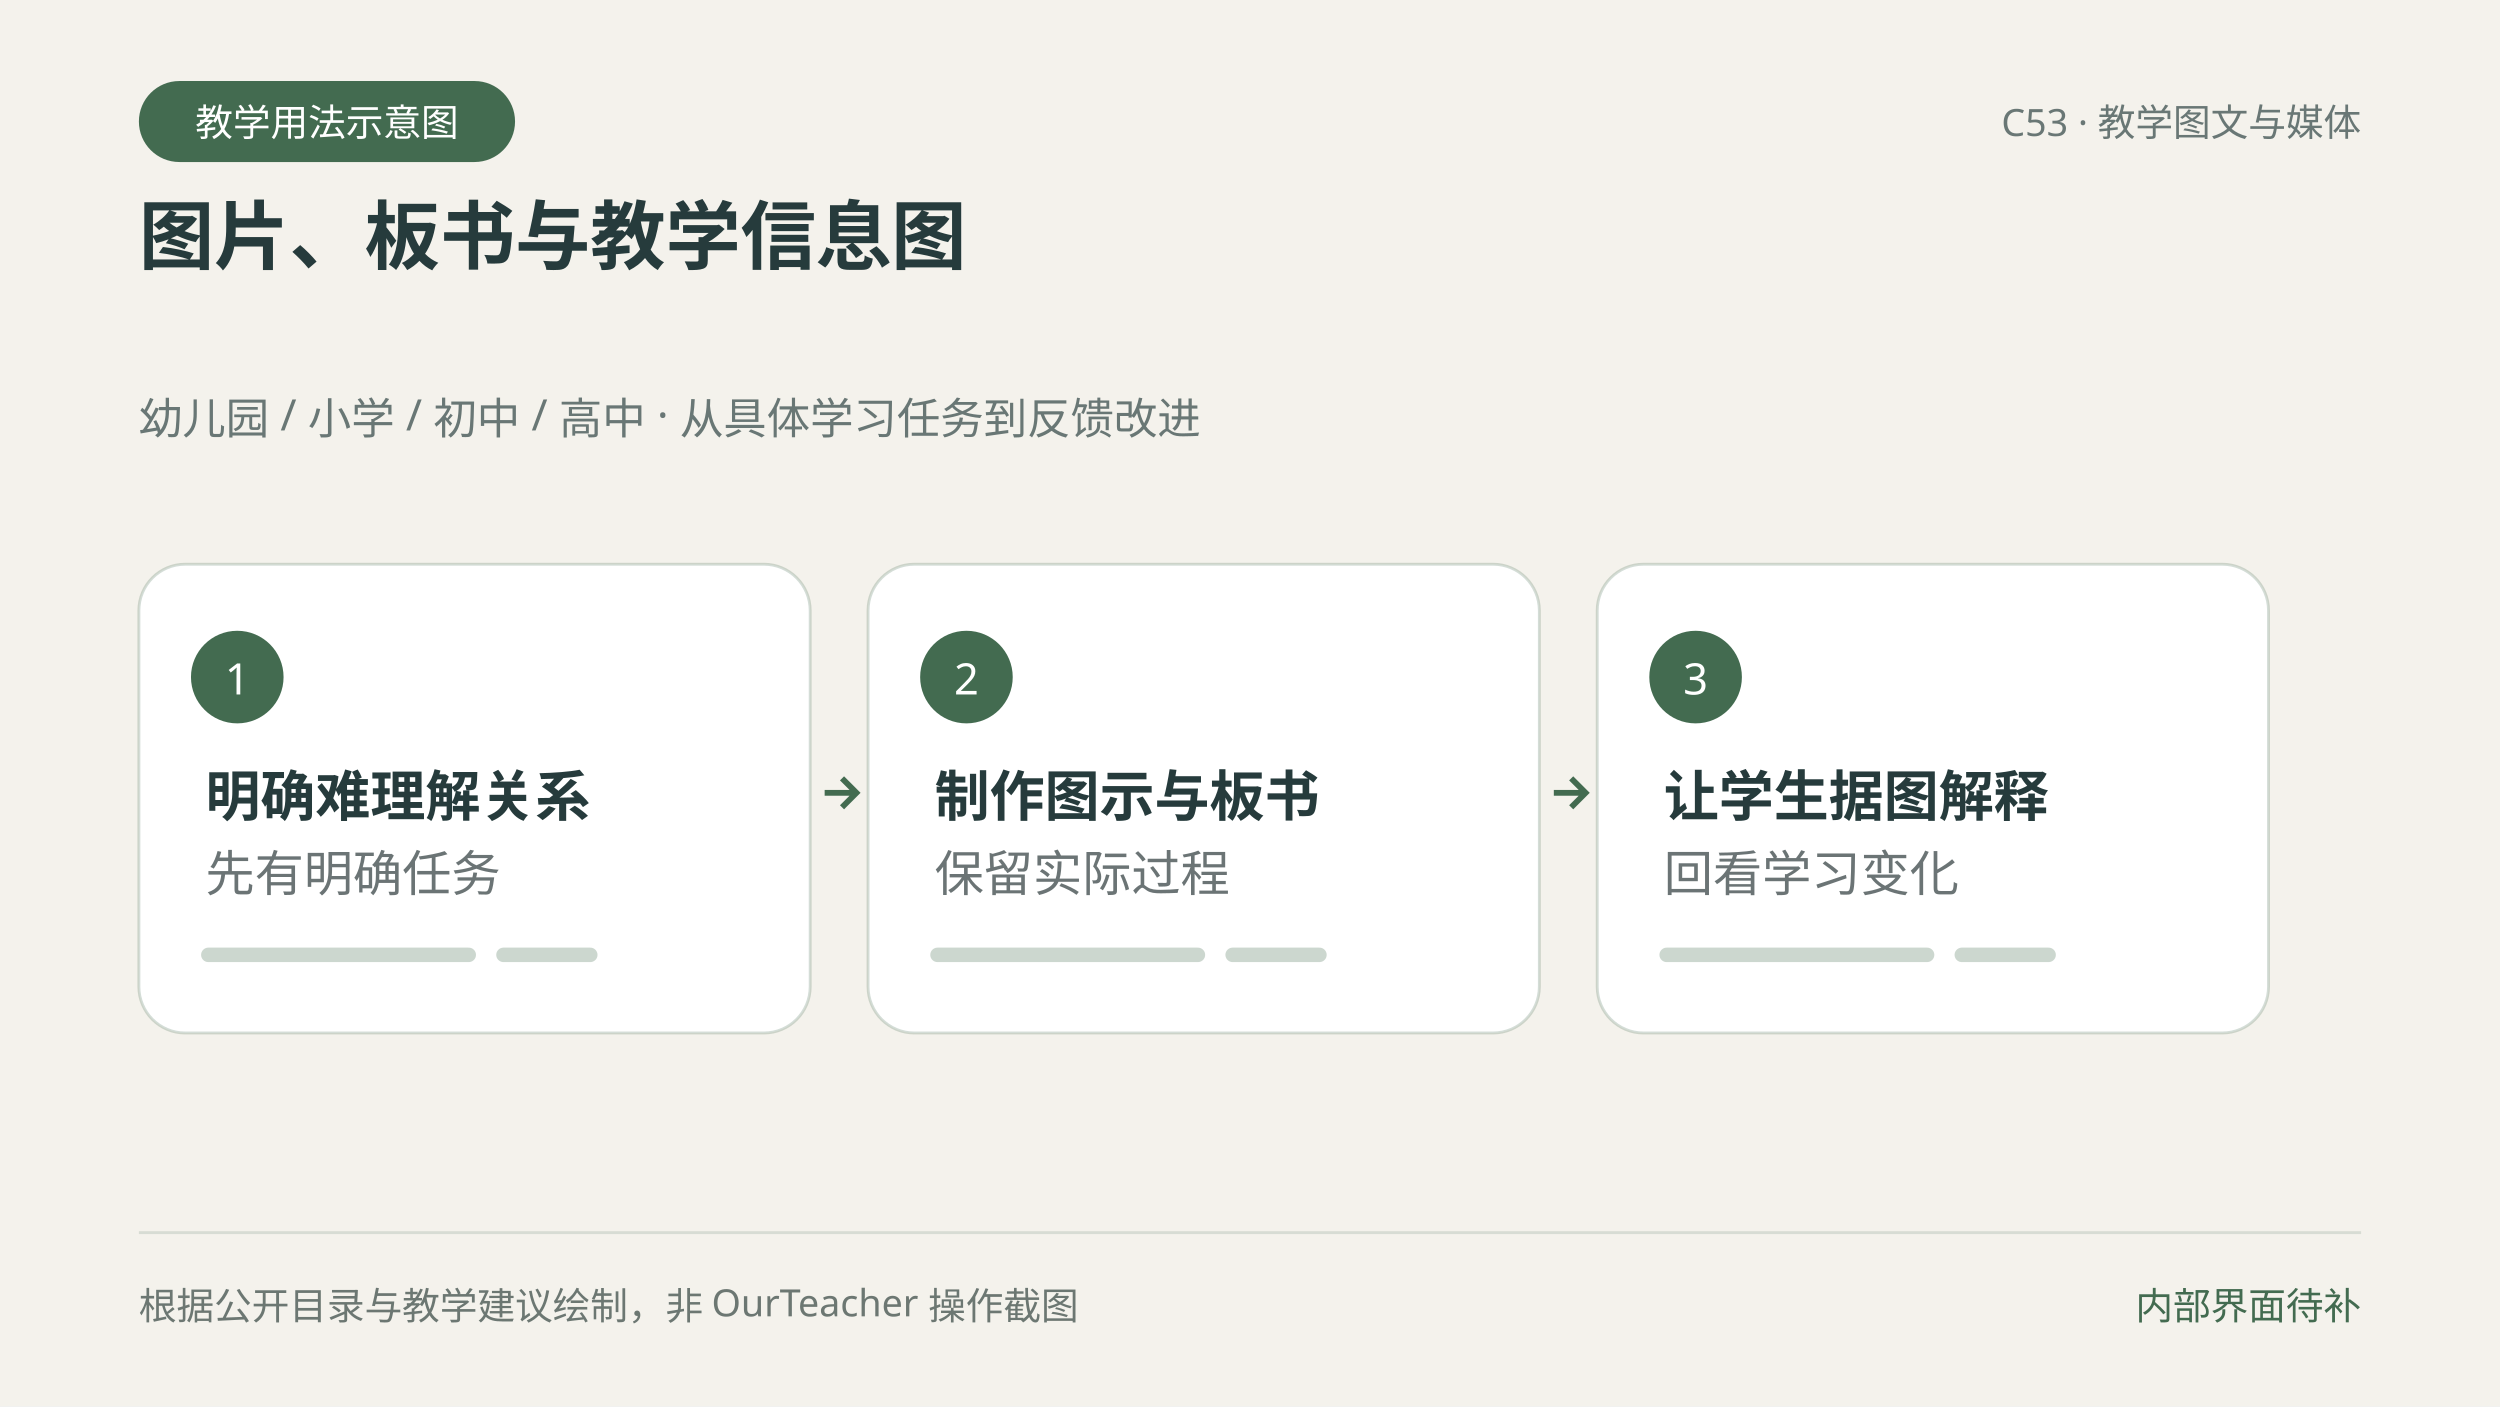
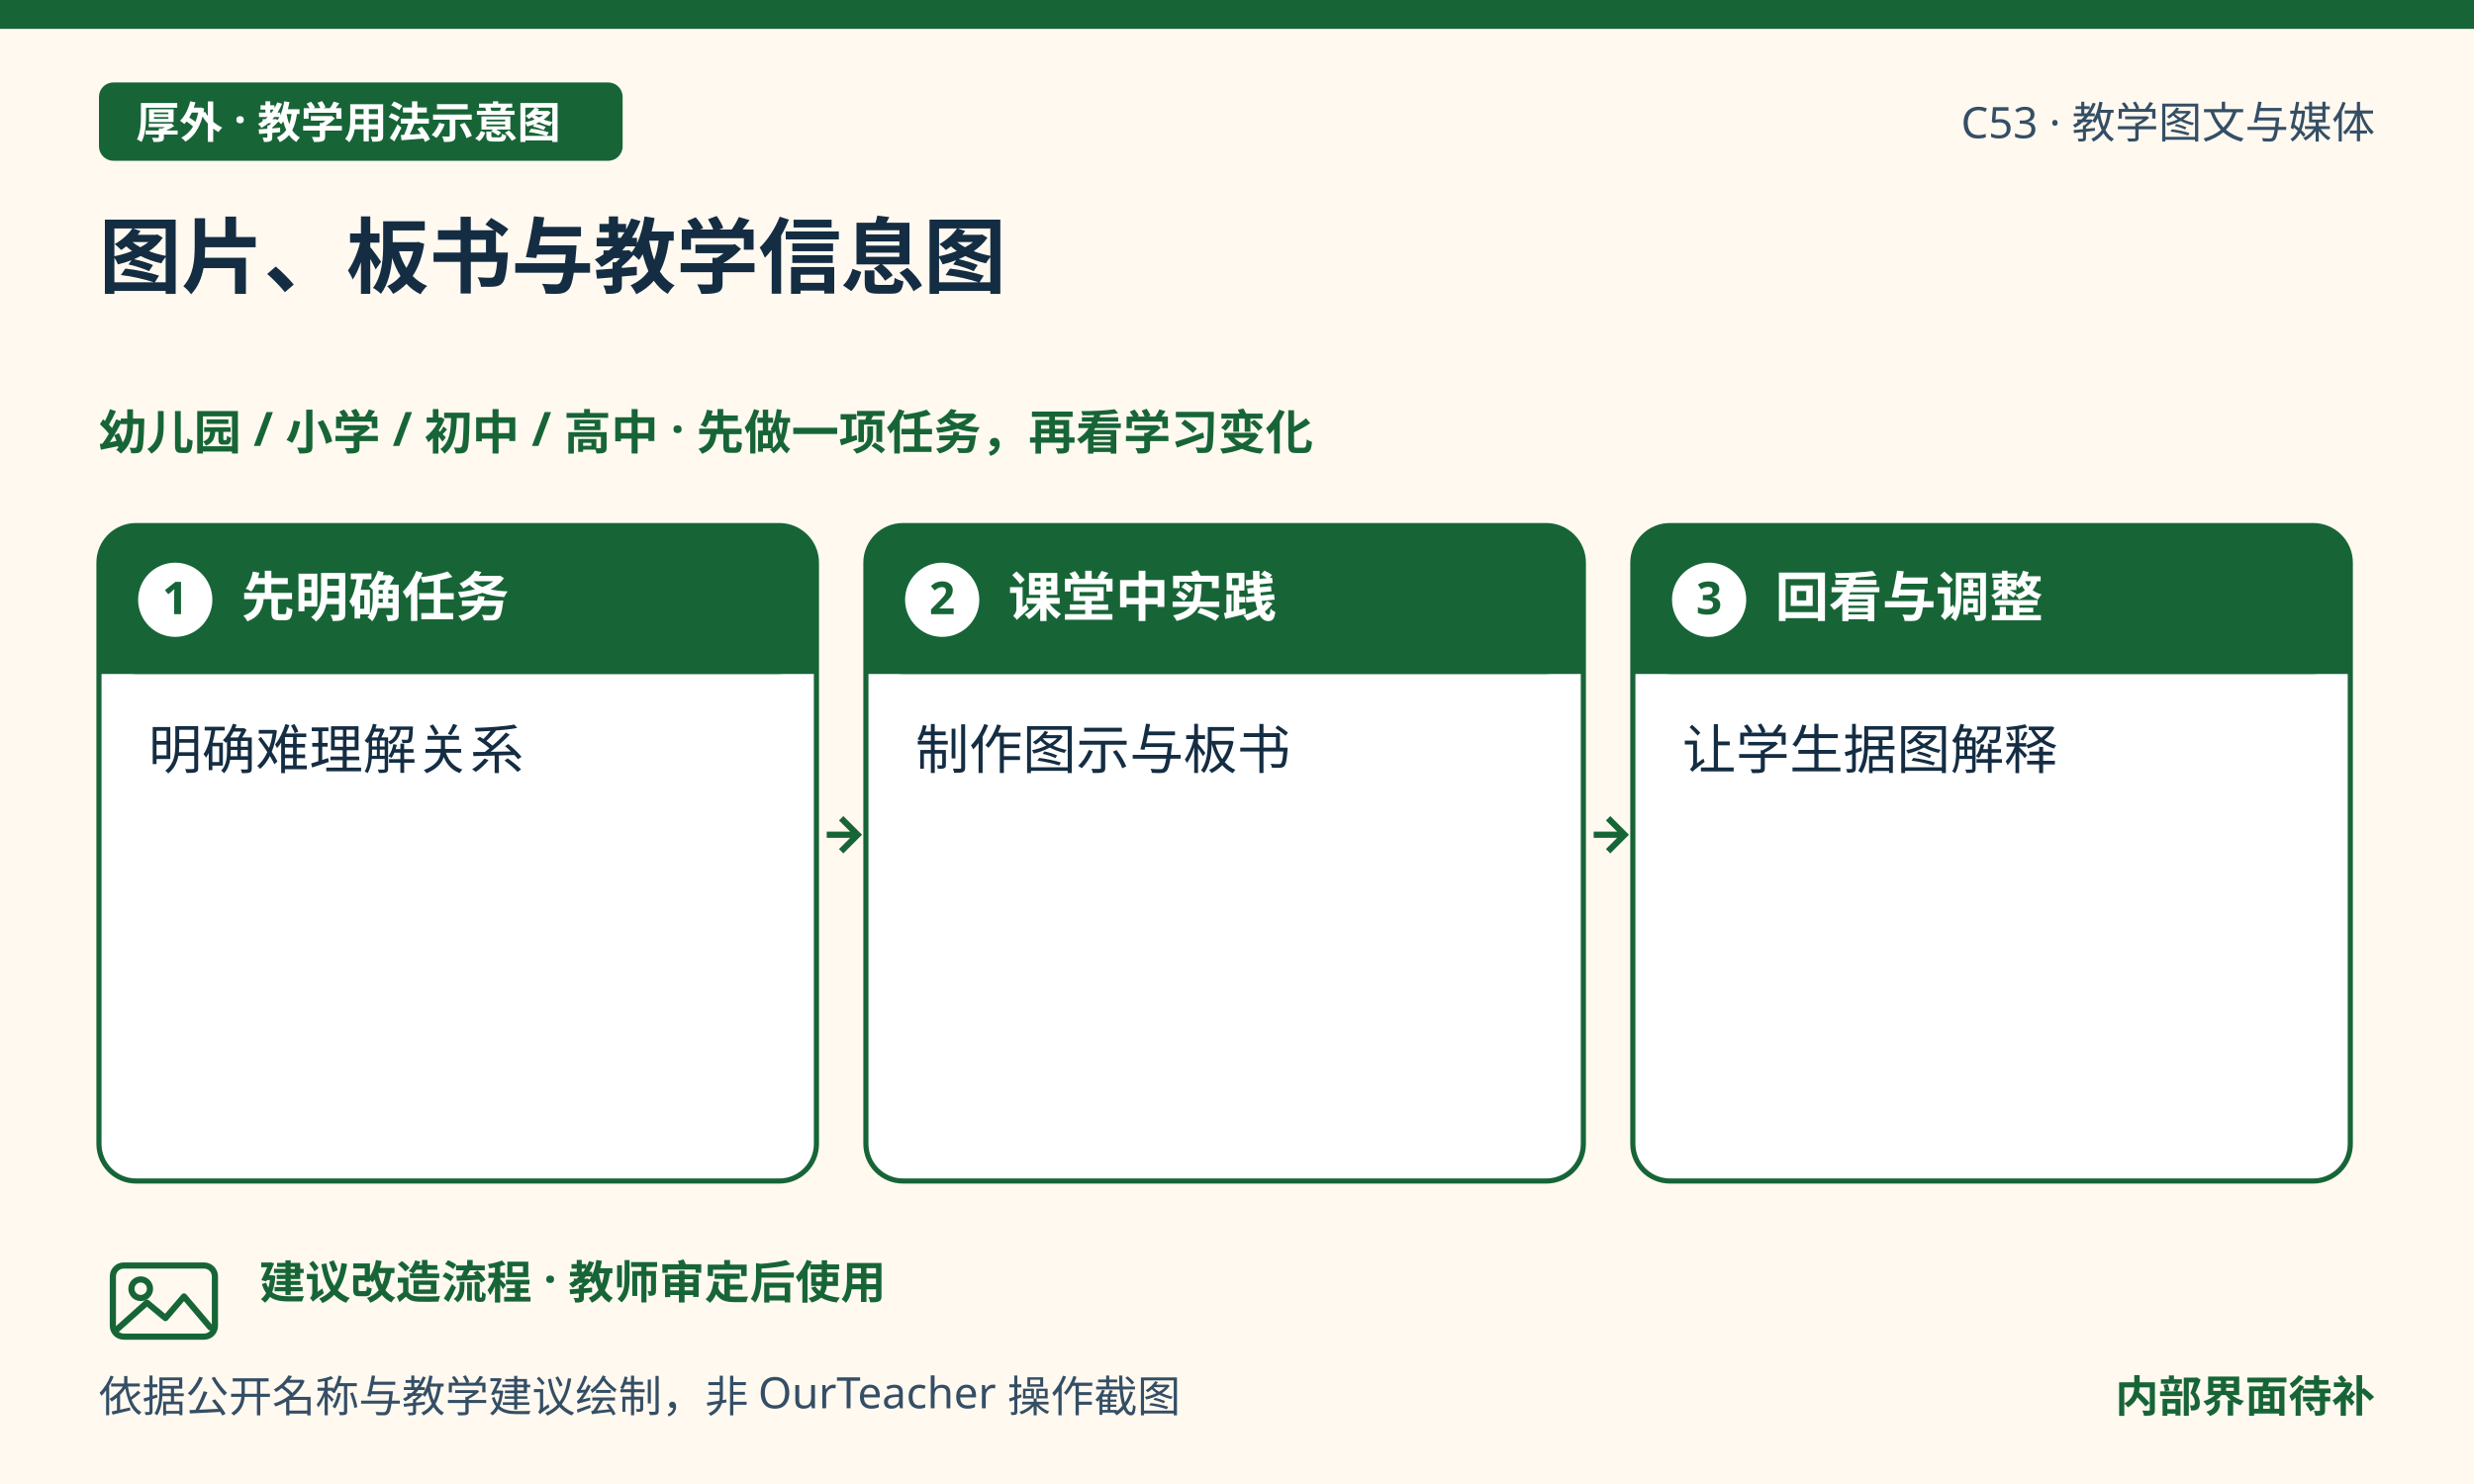
- <svg xmlns="http://www.w3.org/2000/svg" width="864" height="486" viewBox="0 0 864 486" role="img" aria-label="图片、板书与教学信息图教学用法示意图">
-   <rect width="864" height="486" fill="#f4f2ec" />
-   <g font-family="Microsoft YaHei" fill="#263b3c">
-     <rect x="48" y="28" width="130" height="28" rx="14" fill="#436b50" />
-     <text x="113" y="47" text-anchor="middle" fill="white" font-size="13">教学用法示意图</text>
-     <text x="816" y="47" text-anchor="end" font-size="13" fill="#697775">C53 · 教学图文与媒体</text>
-     <text x="48" y="91" font-size="26" font-weight="700">图片、板书与教学信息图</text>
-     <text x="48" y="150" font-size="15" fill="#697775">幼儿园 / 小学 / 初中 / 高中 · 从具体学习任务到反馈改进</text>
+ <svg xmlns="http://www.w3.org/2000/svg" width="1200" height="720" viewBox="0 0 1200 720" role="img" aria-label="图片、板书与教学信息图：厚外教学用法示意图，非产品截图">
+   <rect width="1200" height="720" fill="#fff9f0" />
+   <rect width="1200" height="14" fill="#176537" />
+   <g font-family="Microsoft YaHei" fill="#142d43">
+     <rect x="48" y="40" width="254" height="38" rx="7" fill="#176537" />
+     <text x="66" y="67" font-size="21" font-weight="700" fill="white">厚外 · 教学用法示意图</text>
+     <text x="1152" y="67" text-anchor="end" font-size="21" fill="#344e65">C53 · 教学图文与媒体</text>
+     <text x="48" y="139" font-size="40" font-weight="700" fill="#142d43">图片、板书与教学信息图</text>
+     <text x="48" y="218" font-size="23" font-weight="700" fill="#176537">幼儿园 / 小学 / 初中 / 高中 · 先做一项任务，再看学习变化</text>
    <g>
-       <rect x="48" y="195" width="232" height="162" rx="16" fill="white" stroke="#436b50" stroke-opacity=".23" />
-       <circle cx="82" cy="234" r="16" fill="#436b50" />
-       <text x="82" y="240" text-anchor="middle" fill="white" font-size="15">1</text>
-       <text x="71" y="282" font-size="19" font-weight="700">明确难理解关系</text>
-       <text x="71" y="308" font-size="17" fill="#6b7475">先有明确任务</text>
-       <path d="M 72 330 h 90 m 12 0 h 30" stroke="#436b50" stroke-opacity=".27" stroke-width="5" stroke-linecap="round" />
+       <rect x="48" y="255" width="348" height="318" rx="18" fill="#ffffff" stroke="#176537" stroke-width="2.5" />
+       <rect x="48" y="255" width="348" height="72" rx="18" fill="#176537" />
+       <rect x="48" y="291" width="348" height="36" fill="#176537" />
+       <circle cx="85" cy="291" r="18" fill="white" />
+       <text x="85" y="298" text-anchor="middle" font-size="22" font-weight="700" fill="#176537">1</text>
+       <text x="117" y="299" font-size="26" font-weight="700" fill="white">先明确任务</text>
+       <text x="72" y="373" font-size="26" font-weight="400" fill="#142d43">明确难理解关系</text>
    </g>
-     <path d="M 285 274 h 10 m -4 -5 l 5 5 -5 5" fill="none" stroke="#436b50" stroke-width="2" />
+     <path d="M401 405 H415 M408 397 L416 405 L408 413" fill="none" stroke="#176537" stroke-width="3" />
    <g>
-       <rect x="300" y="195" width="232" height="162" rx="16" fill="white" stroke="#436b50" stroke-opacity=".23" />
-       <circle cx="334" cy="234" r="16" fill="#436b50" />
-       <text x="334" y="240" text-anchor="middle" fill="white" font-size="15">2</text>
-       <text x="323" y="282" font-size="19" font-weight="700">制作图示与板书</text>
-       <text x="323" y="308" font-size="17" fill="#6b7475">保留实际过程</text>
-       <path d="M 324 330 h 90 m 12 0 h 30" stroke="#436b50" stroke-opacity=".27" stroke-width="5" stroke-linecap="round" />
+       <rect x="420" y="255" width="348" height="318" rx="18" fill="#ffffff" stroke="#176537" stroke-width="2.5" />
+       <rect x="420" y="255" width="348" height="72" rx="18" fill="#176537" />
+       <rect x="420" y="291" width="348" height="36" fill="#176537" />
+       <circle cx="457" cy="291" r="18" fill="white" />
+       <text x="457" y="298" text-anchor="middle" font-size="22" font-weight="700" fill="#176537">2</text>
+       <text x="489" y="299" font-size="26" font-weight="700" fill="white">课堂中实践</text>
+       <text x="444" y="373" font-size="26" font-weight="400" fill="#142d43">制作图示与板书</text>
    </g>
-     <path d="M 537 274 h 10 m -4 -5 l 5 5 -5 5" fill="none" stroke="#436b50" stroke-width="2" />
+     <path d="M773 405 H787 M780 397 L788 405 L780 413" fill="none" stroke="#176537" stroke-width="3" />
    <g>
-       <rect x="552" y="195" width="232" height="162" rx="16" fill="white" stroke="#436b50" stroke-opacity=".23" />
-       <circle cx="586" cy="234" r="16" fill="#436b50" />
-       <text x="586" y="240" text-anchor="middle" fill="white" font-size="15">3</text>
-       <text x="575" y="282" font-size="19" font-weight="700">让学生据图解释</text>
-       <text x="575" y="308" font-size="17" fill="#6b7475">回看学习变化</text>
-       <path d="M 576 330 h 90 m 12 0 h 30" stroke="#436b50" stroke-opacity=".27" stroke-width="5" stroke-linecap="round" />
+       <rect x="792" y="255" width="348" height="318" rx="18" fill="#ffffff" stroke="#176537" stroke-width="2.5" />
+       <rect x="792" y="255" width="348" height="72" rx="18" fill="#176537" />
+       <rect x="792" y="291" width="348" height="36" fill="#176537" />
+       <circle cx="829" cy="291" r="18" fill="white" />
+       <text x="829" y="298" text-anchor="middle" font-size="22" font-weight="700" fill="#176537">3</text>
+       <text x="861" y="299" font-size="26" font-weight="700" fill="white">回看与调整</text>
+       <text x="816" y="373" font-size="26" font-weight="400" fill="#142d43">让学生据图解释</text>
    </g>
-     <path d="M48 426 H816" stroke="#d7dcd4" />
-     <text x="48" y="456" font-size="13" fill="#6c7772">根据公开目录与教学建议绘制，非 OurTeacher 操作截图</text>
-     <text x="816" y="456" text-anchor="end" font-size="13" fill="#436b50">内部界面待补</text>
+     <g transform="translate(48,608) scale(.75)">
+       <g fill="none" stroke="#176537" stroke-width="4" stroke-linecap="round" stroke-linejoin="round">
+         <rect x="9" y="8" width="66" height="46" rx="7" />
+         <circle cx="27" cy="23" r="6" />
+         <path d="M12 49 L31 32 L43 42 L55 28 L72 48" />
+       </g>
+     </g>
+     <text x="126" y="630" font-size="22" font-weight="700" fill="#176537">建议改造流程 · 教师审定后使用</text>
+     <text x="48" y="685" font-size="21" fill="#344e65">依据公开名称与教学建议绘制，非 OurTeacher 操作截图</text>
+     <text x="1152" y="685" text-anchor="end" font-size="21" font-weight="700" fill="#176537">内部界面待补</text>
  </g>
</svg>
